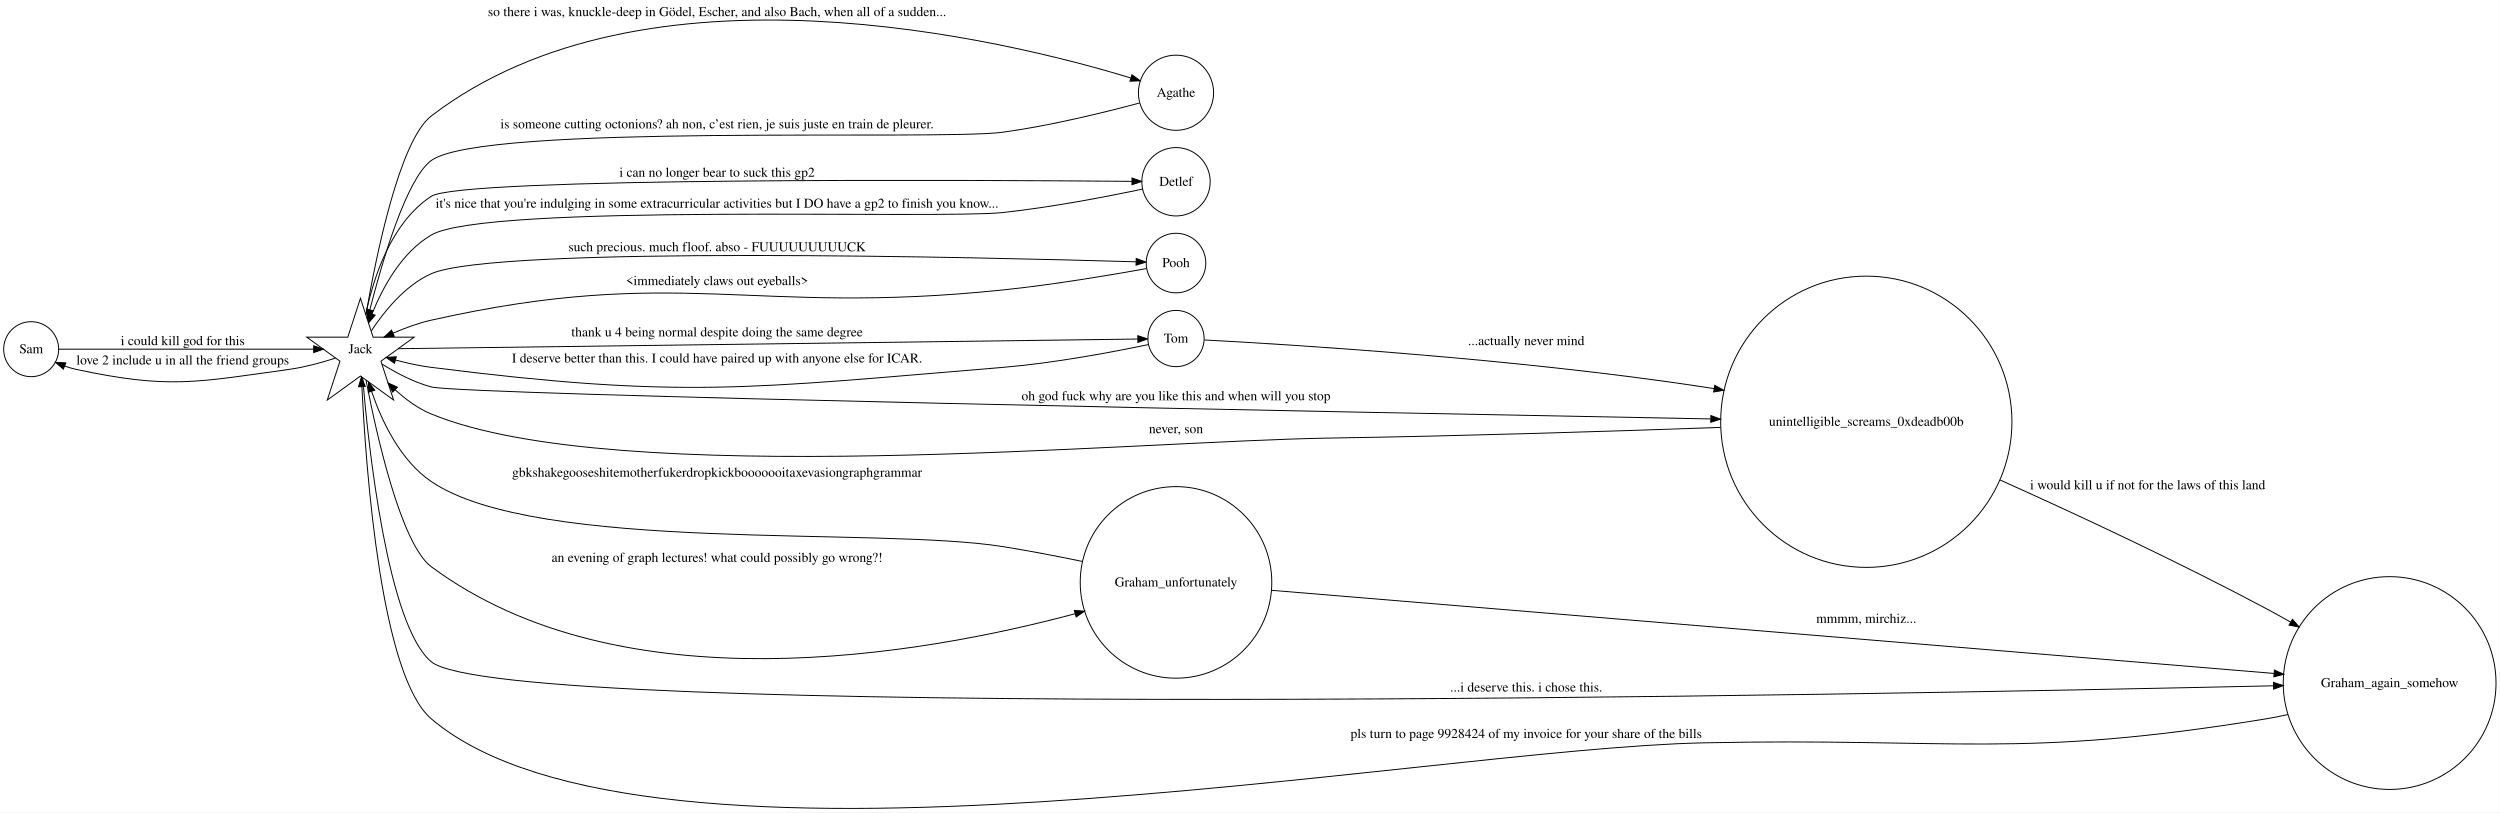
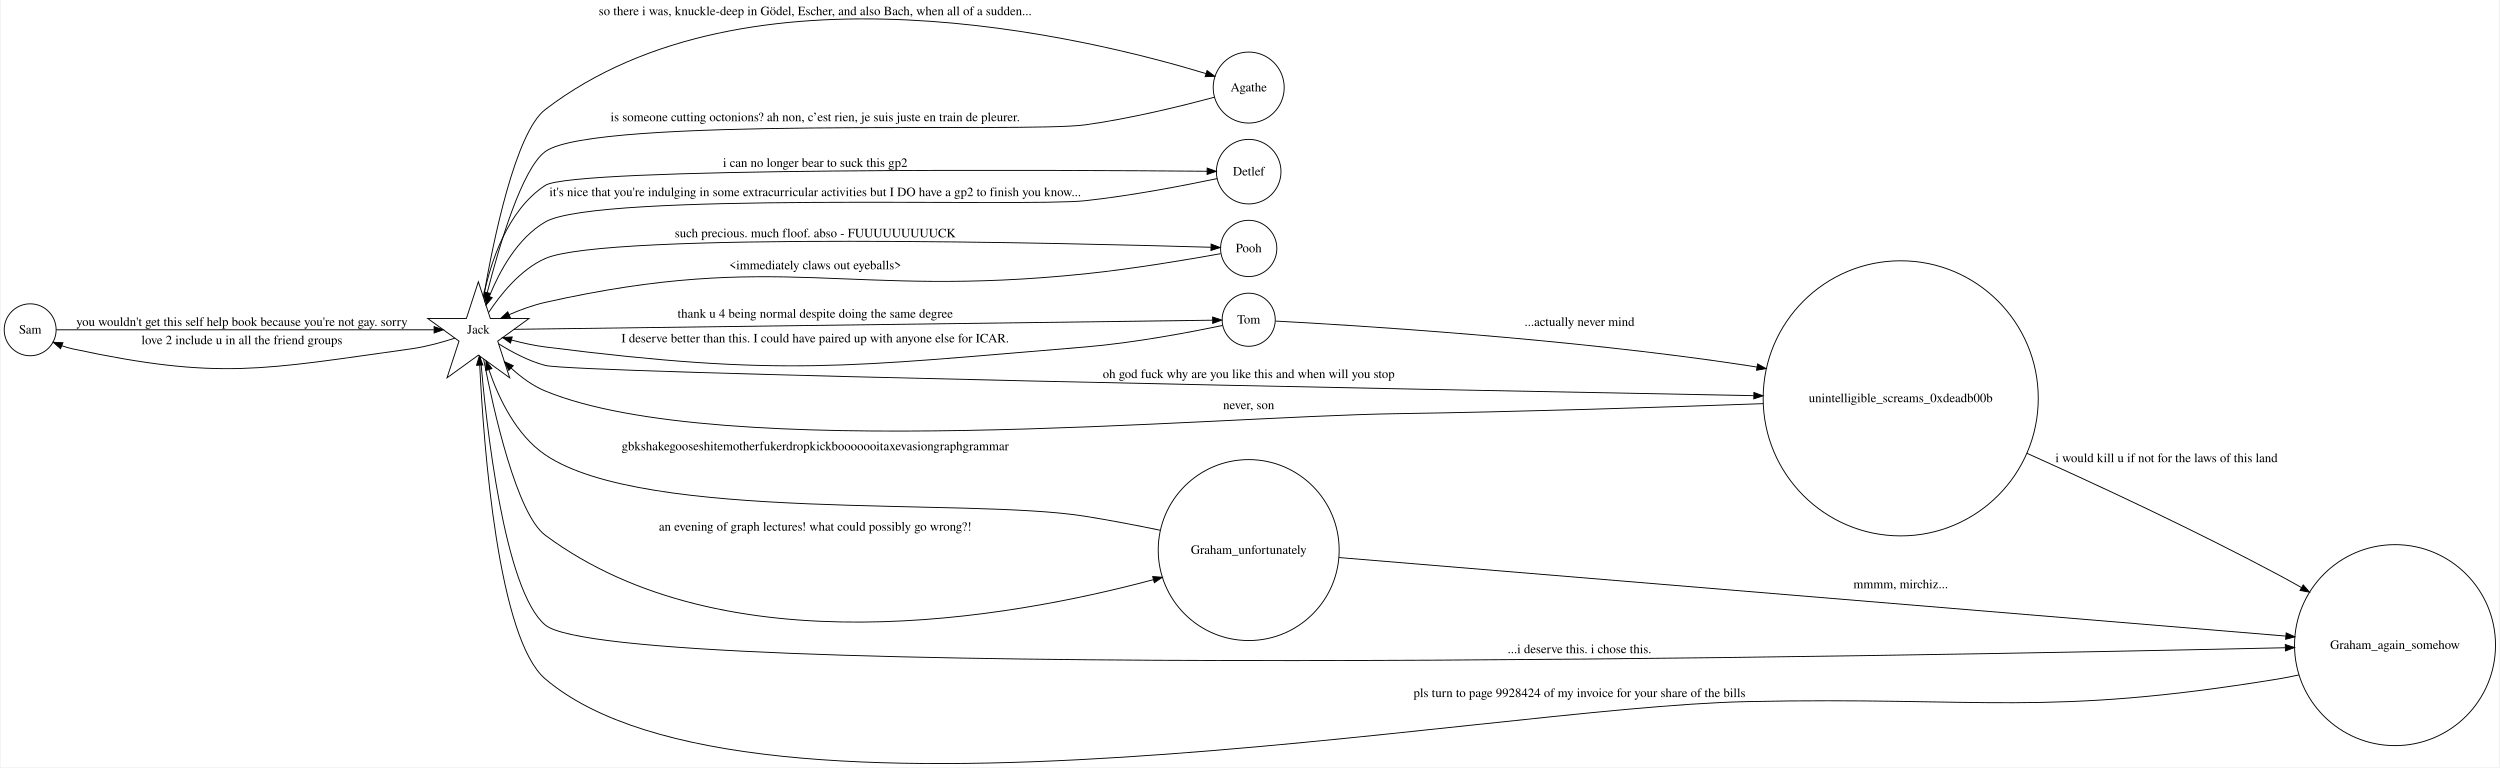
- <svg xmlns="http://www.w3.org/2000/svg" width="720pt" height="234pt" viewBox="0.00 0.00 720.00 233.98">
-   <g id="graph0" class="graph" transform="scale(.2787 .2787) rotate(0) translate(4 835.4309)">
-     <polygon fill="#ffffff" stroke="transparent" points="-4,4 -4,-835.431 2579.088,-835.431 2579.088,4 -4,4" />
+ <svg xmlns="http://www.w3.org/2000/svg" width="720pt" height="221pt" viewBox="0.00 0.00 720.00 221.13">
+   <g id="graph0" class="graph" transform="scale(.2634 .2634) rotate(0) translate(4 835.4309)">
+     <polygon fill="#ffffff" stroke="transparent" points="-4,4 -4,-835.431 2729.155,-835.431 2729.155,4 -4,4" />
    <g id="node1" class="node">
      <ellipse fill="none" stroke="#000000" cx="28.204" cy="-474.631" rx="28.409" ry="28.409" />
      <text text-anchor="middle" x="28.204" y="-470.431" font-family="Times,serif" font-size="14.00" fill="#000000">Sam</text>
    </g>
    <g id="node2" class="node">
-       <polygon fill="none" stroke="#000000" points="423.938,-487.037 381.569,-487.037 368.476,-527.185 355.384,-487.037 313.015,-487.037 347.292,-462.224 334.199,-422.076 368.476,-446.889 402.754,-422.076 389.661,-462.224 423.938,-487.037" />
-       <text text-anchor="middle" x="368.476" y="-470.431" font-family="Times,serif" font-size="14.00" fill="#000000">Jack</text>
+       <polygon fill="none" stroke="#000000" points="574.004,-487.037 531.635,-487.037 518.543,-527.185 505.45,-487.037 463.081,-487.037 497.358,-462.224 484.265,-422.076 518.543,-446.889 552.82,-422.076 539.727,-462.224 574.004,-487.037" />
+       <text text-anchor="middle" x="518.543" y="-470.431" font-family="Times,serif" font-size="14.00" fill="#000000">Jack</text>
    </g>
    <g id="edge1" class="edge">
-       <path fill="none" stroke="#000000" d="M56.63,-474.631C114.786,-474.631 247.929,-474.631 320,-474.631" />
-       <polygon fill="#000000" stroke="#000000" points="320.174,-478.131 330.174,-474.631 320.174,-471.131 320.174,-478.131" />
-       <text text-anchor="middle" x="184.827" y="-478.831" font-family="Times,serif" font-size="14.00" fill="#000000">i could kill god for this</text>
+       <path fill="none" stroke="#000000" d="M56.686,-474.631C137.426,-474.631 368.5,-474.631 469.875,-474.631" />
+       <polygon fill="#000000" stroke="#000000" points="470.138,-478.131 480.138,-474.631 470.138,-471.131 470.138,-478.131" />
+       <text text-anchor="middle" x="259.86" y="-478.831" font-family="Times,serif" font-size="14.00" fill="#000000">you wouldn't get this self help book because you're not gay. sorry</text>
    </g>
    <g id="edge12" class="edge">
-       <path fill="none" stroke="#000000" d="M342.755,-465.438C328.881,-460.962 311.347,-456.073 295.246,-453.831 198.034,-440.293 170.371,-433.226 74.407,-453.831 70.55,-454.659 66.627,-455.835 62.779,-457.212" />
+       <path fill="none" stroke="#000000" d="M492.82,-465.438C478.947,-460.962 461.413,-456.073 445.312,-453.831 282.041,-431.093 235.581,-419.225 74.407,-453.831 70.55,-454.659 66.627,-455.835 62.779,-457.212" />
      <polygon fill="#000000" stroke="#000000" points="61.42,-453.986 53.448,-460.965 64.032,-460.481 61.42,-453.986" />
-       <text text-anchor="middle" x="184.827" y="-458.831" font-family="Times,serif" font-size="14.00" fill="#000000">love 2 include u in all the friend groups</text>
+       <text text-anchor="middle" x="259.86" y="-458.831" font-family="Times,serif" font-size="14.00" fill="#000000">love 2 include u in all the friend groups</text>
    </g>
    <g id="node3" class="node">
-       <ellipse fill="none" stroke="#000000" cx="1211.249" cy="-739.631" rx="38.844" ry="38.844" />
-       <text text-anchor="middle" x="1211.249" y="-735.431" font-family="Times,serif" font-size="14.00" fill="#000000">Agathe</text>
+       <ellipse fill="none" stroke="#000000" cx="1361.315" cy="-739.631" rx="38.844" ry="38.844" />
+       <text text-anchor="middle" x="1361.315" y="-735.431" font-family="Times,serif" font-size="14.00" fill="#000000">Agathe</text>
    </g>
    <g id="edge13" class="edge">
-       <path fill="none" stroke="#000000" d="M374.157,-510.351C384.618,-571.121 408.897,-690.508 441.707,-715.631 663.051,-885.12 1034.52,-794.369 1164.578,-754.921" />
-       <polygon fill="#000000" stroke="#000000" points="1165.715,-758.233 1174.244,-751.948 1163.657,-751.542 1165.715,-758.233" />
-       <text text-anchor="middle" x="736.992" y="-818.831" font-family="Times,serif" font-size="14.00" fill="#000000">so there i was, knuckle-deep in Gödel, Escher, and also Bach, when all of a sudden...</text>
+       <path fill="none" stroke="#000000" d="M524.223,-510.351C534.684,-571.121 558.963,-690.508 591.773,-715.631 813.117,-885.12 1184.586,-794.369 1314.644,-754.921" />
+       <polygon fill="#000000" stroke="#000000" points="1315.781,-758.233 1324.31,-751.948 1313.723,-751.542 1315.781,-758.233" />
+       <text text-anchor="middle" x="887.058" y="-818.831" font-family="Times,serif" font-size="14.00" fill="#000000">so there i was, knuckle-deep in Gödel, Escher, and also Bach, when all of a sudden...</text>
    </g>
    <g id="node4" class="node">
-       <ellipse fill="none" stroke="#000000" cx="1211.249" cy="-647.631" rx="35.328" ry="35.328" />
-       <text text-anchor="middle" x="1211.249" y="-643.431" font-family="Times,serif" font-size="14.00" fill="#000000">Detlef</text>
+       <ellipse fill="none" stroke="#000000" cx="1361.315" cy="-647.631" rx="35.328" ry="35.328" />
+       <text text-anchor="middle" x="1361.315" y="-643.431" font-family="Times,serif" font-size="14.00" fill="#000000">Detlef</text>
    </g>
    <g id="edge14" class="edge">
-       <path fill="none" stroke="#000000" d="M373.963,-510.683C381.807,-548.313 400.182,-605.535 441.707,-632.631 472.095,-652.459 1005.018,-649.437 1165.737,-648.067" />
-       <polygon fill="#000000" stroke="#000000" points="1165.806,-651.567 1175.775,-647.98 1165.745,-644.567 1165.806,-651.567" />
-       <text text-anchor="middle" x="736.992" y="-652.831" font-family="Times,serif" font-size="14.00" fill="#000000">i can no longer bear to suck this gp2</text>
+       <path fill="none" stroke="#000000" d="M524.029,-510.683C531.873,-548.313 550.248,-605.535 591.773,-632.631 622.161,-652.459 1155.084,-649.437 1315.803,-648.067" />
+       <polygon fill="#000000" stroke="#000000" points="1315.872,-651.567 1325.841,-647.98 1315.811,-644.567 1315.872,-651.567" />
+       <text text-anchor="middle" x="887.058" y="-652.831" font-family="Times,serif" font-size="14.00" fill="#000000">i can no longer bear to suck this gp2</text>
    </g>
    <g id="node5" class="node">
-       <ellipse fill="none" stroke="#000000" cx="1211.249" cy="-563.631" rx="30.781" ry="30.781" />
-       <text text-anchor="middle" x="1211.249" y="-559.431" font-family="Times,serif" font-size="14.00" fill="#000000">Pooh</text>
+       <ellipse fill="none" stroke="#000000" cx="1361.315" cy="-563.631" rx="30.781" ry="30.781" />
+       <text text-anchor="middle" x="1361.315" y="-559.431" font-family="Times,serif" font-size="14.00" fill="#000000">Pooh</text>
    </g>
    <g id="edge15" class="edge">
-       <path fill="none" stroke="#000000" d="M379.711,-493.543C392.165,-512.474 414.178,-540.482 441.707,-552.631 508.333,-582.034 1019.607,-569.334 1169.855,-564.918" />
-       <polygon fill="#000000" stroke="#000000" points="1170.146,-568.411 1180.038,-564.615 1169.938,-561.414 1170.146,-568.411" />
-       <text text-anchor="middle" x="736.992" y="-575.831" font-family="Times,serif" font-size="14.00" fill="#000000">such precious. much floof. abso - FUUUUUUUUUCK</text>
+       <path fill="none" stroke="#000000" d="M529.777,-493.543C542.231,-512.474 564.244,-540.482 591.773,-552.631 658.399,-582.034 1169.673,-569.334 1319.921,-564.918" />
+       <polygon fill="#000000" stroke="#000000" points="1320.212,-568.411 1330.104,-564.615 1320.004,-561.414 1320.212,-568.411" />
+       <text text-anchor="middle" x="887.058" y="-575.831" font-family="Times,serif" font-size="14.00" fill="#000000">such precious. much floof. abso - FUUUUUUUUUCK</text>
    </g>
    <g id="node6" class="node">
-       <ellipse fill="none" stroke="#000000" cx="1211.249" cy="-485.631" rx="29.055" ry="29.055" />
-       <text text-anchor="middle" x="1211.249" y="-481.431" font-family="Times,serif" font-size="14.00" fill="#000000">Tom</text>
+       <ellipse fill="none" stroke="#000000" cx="1361.315" cy="-485.631" rx="29.055" ry="29.055" />
+       <text text-anchor="middle" x="1361.315" y="-481.431" font-family="Times,serif" font-size="14.00" fill="#000000">Tom</text>
    </g>
    <g id="edge16" class="edge">
-       <path fill="none" stroke="#000000" d="M407.435,-475.139C548.151,-476.976 1029.295,-483.256 1171.414,-485.111" />
-       <polygon fill="#000000" stroke="#000000" points="1171.774,-488.616 1181.819,-485.247 1171.866,-481.616 1171.774,-488.616" />
-       <text text-anchor="middle" x="736.992" y="-487.831" font-family="Times,serif" font-size="14.00" fill="#000000">thank u 4 being normal despite doing the same degree</text>
+       <path fill="none" stroke="#000000" d="M557.501,-475.139C698.217,-476.976 1179.361,-483.256 1321.48,-485.111" />
+       <polygon fill="#000000" stroke="#000000" points="1321.84,-488.616 1331.885,-485.247 1321.932,-481.616 1321.84,-488.616" />
+       <text text-anchor="middle" x="887.058" y="-487.831" font-family="Times,serif" font-size="14.00" fill="#000000">thank u 4 being normal despite doing the same degree</text>
    </g>
    <g id="node7" class="node">
-       <ellipse fill="none" stroke="#000000" cx="1924.581" cy="-399.631" rx="150.489" ry="150.489" />
-       <text text-anchor="middle" x="1924.581" y="-395.431" font-family="Times,serif" font-size="14.00" fill="#000000">unintelligible_screams_0xdeadb00b</text>
+       <ellipse fill="none" stroke="#000000" cx="2074.646" cy="-399.631" rx="150.489" ry="150.489" />
+       <text text-anchor="middle" x="2074.646" y="-395.431" font-family="Times,serif" font-size="14.00" fill="#000000">unintelligible_screams_0xdeadb00b</text>
    </g>
    <g id="edge19" class="edge">
-       <path fill="none" stroke="#000000" d="M390.751,-459.245C404.708,-450.524 423.456,-440.424 441.707,-435.631 473.293,-427.336 1386.326,-409.575 1763.73,-402.564" />
-       <polygon fill="#000000" stroke="#000000" points="1763.983,-406.06 1773.916,-402.375 1763.853,-399.062 1763.983,-406.06" />
-       <text text-anchor="middle" x="1211.249" y="-421.831" font-family="Times,serif" font-size="14.00" fill="#000000">oh god fuck why are you like this and when will you stop</text>
+       <path fill="none" stroke="#000000" d="M540.817,-459.245C554.774,-450.524 573.522,-440.424 591.773,-435.631 623.359,-427.336 1536.392,-409.575 1913.796,-402.564" />
+       <polygon fill="#000000" stroke="#000000" points="1914.049,-406.06 1923.982,-402.375 1913.919,-399.062 1914.049,-406.06" />
+       <text text-anchor="middle" x="1361.315" y="-421.831" font-family="Times,serif" font-size="14.00" fill="#000000">oh god fuck why are you like this and when will you stop</text>
    </g>
    <g id="node8" class="node">
-       <ellipse fill="none" stroke="#000000" cx="1211.249" cy="-233.631" rx="98.98" ry="98.98" />
-       <text text-anchor="middle" x="1211.249" y="-229.431" font-family="Times,serif" font-size="14.00" fill="#000000">Graham_unfortunately</text>
+       <ellipse fill="none" stroke="#000000" cx="1361.315" cy="-233.631" rx="98.98" ry="98.98" />
+       <text text-anchor="middle" x="1361.315" y="-229.431" font-family="Times,serif" font-size="14.00" fill="#000000">Graham_unfortunately</text>
    </g>
    <g id="edge17" class="edge">
-       <path fill="none" stroke="#000000" d="M374.24,-442.589C385.091,-386.236 410.312,-273.131 441.707,-249.831 637.993,-104.156 946.668,-158.388 1106.906,-201.224" />
-       <polygon fill="#000000" stroke="#000000" points="1106.206,-204.66 1116.773,-203.897 1108.036,-197.904 1106.206,-204.66" />
-       <text text-anchor="middle" x="736.992" y="-254.831" font-family="Times,serif" font-size="14.00" fill="#000000">an evening of graph lectures! what could possibly go wrong?!</text>
+       <path fill="none" stroke="#000000" d="M524.306,-442.589C535.157,-386.236 560.378,-273.131 591.773,-249.831 788.059,-104.156 1096.734,-158.388 1256.972,-201.224" />
+       <polygon fill="#000000" stroke="#000000" points="1256.272,-204.66 1266.839,-203.897 1258.102,-197.904 1256.272,-204.66" />
+       <text text-anchor="middle" x="887.058" y="-254.831" font-family="Times,serif" font-size="14.00" fill="#000000">an evening of graph lectures! what could possibly go wrong?!</text>
    </g>
    <g id="node9" class="node">
-       <ellipse fill="none" stroke="#000000" cx="2465.37" cy="-129.631" rx="109.938" ry="109.938" />
-       <text text-anchor="middle" x="2465.37" y="-125.431" font-family="Times,serif" font-size="14.00" fill="#000000">Graham_again_somehow</text>
+       <ellipse fill="none" stroke="#000000" cx="2615.436" cy="-129.631" rx="109.938" ry="109.938" />
+       <text text-anchor="middle" x="2615.436" y="-125.431" font-family="Times,serif" font-size="14.00" fill="#000000">Graham_again_somehow</text>
    </g>
    <g id="edge18" class="edge">
-       <path fill="none" stroke="#000000" d="M370.694,-445.247C376.812,-372.899 396.561,-189.294 441.707,-151.631 514.968,-90.513 1921.097,-117.28 2345.259,-126.787" />
-       <polygon fill="#000000" stroke="#000000" points="2345.323,-130.29 2355.399,-127.016 2345.48,-123.291 2345.323,-130.29" />
-       <text text-anchor="middle" x="1573.153" y="-120.831" font-family="Times,serif" font-size="14.00" fill="#000000">...i deserve this. i chose this.</text>
+       <path fill="none" stroke="#000000" d="M520.76,-445.247C526.878,-372.899 546.627,-189.294 591.773,-151.631 665.034,-90.513 2071.163,-117.28 2495.325,-126.787" />
+       <polygon fill="#000000" stroke="#000000" points="2495.389,-130.29 2505.465,-127.016 2495.546,-123.291 2495.389,-130.29" />
+       <text text-anchor="middle" x="1723.219" y="-120.831" font-family="Times,serif" font-size="14.00" fill="#000000">...i deserve this. i chose this.</text>
    </g>
    <g id="edge2" class="edge">
-       <path fill="none" stroke="#000000" d="M1173.548,-729.013C1137.57,-719.365 1081.686,-705.631 1032.277,-698.831 967.192,-689.873 494.775,-708.363 441.707,-669.631 416.171,-650.994 391.357,-566.853 378.19,-515.379" />
-       <polygon fill="#000000" stroke="#000000" points="381.551,-514.391 375.715,-505.548 374.763,-516.1 381.551,-514.391" />
-       <text text-anchor="middle" x="736.992" y="-702.831" font-family="Times,serif" font-size="14.00" fill="#000000">is someone cutting octonions? ah non, c’est rien, je suis juste en train de pleurer.</text>
+       <path fill="none" stroke="#000000" d="M1323.614,-729.013C1287.636,-719.365 1231.752,-705.631 1182.343,-698.831 1117.258,-689.873 644.841,-708.363 591.773,-669.631 566.237,-650.994 541.423,-566.853 528.256,-515.379" />
+       <polygon fill="#000000" stroke="#000000" points="531.617,-514.391 525.781,-505.548 524.829,-516.1 531.617,-514.391" />
+       <text text-anchor="middle" x="887.058" y="-702.831" font-family="Times,serif" font-size="14.00" fill="#000000">is someone cutting octonions? ah non, c’est rien, je suis juste en train de pleurer.</text>
    </g>
    <g id="edge3" class="edge">
-       <path fill="none" stroke="#000000" d="M1176.805,-640.067C1140.915,-632.526 1082.949,-621.302 1032.277,-615.831 966.987,-608.781 498.456,-625.677 441.707,-592.631 411.141,-574.832 391.558,-538.682 380.409,-511.058" />
-       <polygon fill="#000000" stroke="#000000" points="383.663,-509.769 376.813,-501.687 377.128,-512.277 383.663,-509.769" />
-       <text text-anchor="middle" x="736.992" y="-620.831" font-family="Times,serif" font-size="14.00" fill="#000000">it's nice that you're indulging in some extracurricular activities but I DO have a gp2 to finish you know...</text>
+       <path fill="none" stroke="#000000" d="M1326.871,-640.067C1290.981,-632.526 1233.015,-621.302 1182.343,-615.831 1117.053,-608.781 648.522,-625.677 591.773,-592.631 561.207,-574.832 541.625,-538.682 530.475,-511.058" />
+       <polygon fill="#000000" stroke="#000000" points="533.729,-509.769 526.879,-501.687 527.194,-512.277 533.729,-509.769" />
+       <text text-anchor="middle" x="887.058" y="-620.831" font-family="Times,serif" font-size="14.00" fill="#000000">it's nice that you're indulging in some extracurricular activities but I DO have a gp2 to finish you know...</text>
    </g>
    <g id="edge4" class="edge">
-       <path fill="none" stroke="#000000" d="M1180.653,-557.911C1145.117,-551.492 1084.665,-541.269 1032.277,-535.831 770.841,-508.691 698.168,-562.195 441.707,-504.631 428.379,-501.639 414.358,-496.447 402.192,-491.214" />
-       <polygon fill="#000000" stroke="#000000" points="403.44,-487.938 392.883,-487.05 400.582,-494.327 403.44,-487.938" />
-       <text text-anchor="middle" x="736.992" y="-540.831" font-family="Times,serif" font-size="14.00" fill="#000000">&lt;immediately claws out eyeballs&gt;</text>
+       <path fill="none" stroke="#000000" d="M1330.719,-557.911C1295.183,-551.492 1234.73,-541.269 1182.343,-535.831 920.907,-508.691 848.234,-562.195 591.773,-504.631 578.445,-501.639 564.424,-496.447 552.259,-491.214" />
+       <polygon fill="#000000" stroke="#000000" points="553.506,-487.938 542.949,-487.05 550.648,-494.327 553.506,-487.938" />
+       <text text-anchor="middle" x="887.058" y="-540.831" font-family="Times,serif" font-size="14.00" fill="#000000">&lt;immediately claws out eyeballs&gt;</text>
    </g>
    <g id="edge6" class="edge">
-       <path fill="none" stroke="#000000" d="M1182.604,-479.36C1147.417,-472.006 1085.801,-460.257 1032.277,-455.831 770.694,-434.202 702.114,-422.938 441.707,-455.831 429.52,-457.37 416.457,-460.297 404.786,-463.39" />
-       <polygon fill="#000000" stroke="#000000" points="403.646,-460.074 394.947,-466.121 405.518,-466.819 403.646,-460.074" />
-       <text text-anchor="middle" x="736.992" y="-460.831" font-family="Times,serif" font-size="14.00" fill="#000000">I deserve better than this. I could have paired up with anyone else for ICAR.</text>
+       <path fill="none" stroke="#000000" d="M1332.67,-479.36C1297.483,-472.006 1235.867,-460.257 1182.343,-455.831 920.76,-434.202 852.179,-422.938 591.773,-455.831 579.586,-457.37 566.523,-460.297 554.852,-463.39" />
+       <polygon fill="#000000" stroke="#000000" points="553.712,-460.074 545.013,-466.121 555.584,-466.819 553.712,-460.074" />
+       <text text-anchor="middle" x="887.058" y="-460.831" font-family="Times,serif" font-size="14.00" fill="#000000">I deserve better than this. I could have paired up with anyone else for ICAR.</text>
    </g>
    <g id="edge5" class="edge">
-       <path fill="none" stroke="#000000" d="M1240.632,-484.167C1322.59,-479.819 1560.526,-465.388 1756.086,-435.631 1759.778,-435.069 1763.511,-434.477 1767.271,-433.858" />
-       <polygon fill="#000000" stroke="#000000" points="1768.007,-437.283 1777.282,-432.16 1766.837,-430.381 1768.007,-437.283" />
-       <text text-anchor="middle" x="1573.153" y="-478.831" font-family="Times,serif" font-size="14.00" fill="#000000">...actually never mind</text>
+       <path fill="none" stroke="#000000" d="M1390.698,-484.167C1472.656,-479.819 1710.592,-465.388 1906.152,-435.631 1909.844,-435.069 1913.577,-434.477 1917.337,-433.858" />
+       <polygon fill="#000000" stroke="#000000" points="1918.073,-437.283 1927.348,-432.16 1916.903,-430.381 1918.073,-437.283" />
+       <text text-anchor="middle" x="1723.219" y="-478.831" font-family="Times,serif" font-size="14.00" fill="#000000">...actually never mind</text>
    </g>
    <g id="edge11" class="edge">
-       <path fill="none" stroke="#000000" d="M1773.982,-393.815C1662.944,-389.827 1508.2,-384.898 1372.22,-382.831 1165.39,-379.686 632.96,-328.822 441.707,-407.631 427.985,-413.285 415.208,-422.718 404.292,-432.747" />
-       <polygon fill="#000000" stroke="#000000" points="401.806,-430.283 397.044,-439.747 406.669,-435.318 401.806,-430.283" />
-       <text text-anchor="middle" x="1211.249" y="-387.831" font-family="Times,serif" font-size="14.00" fill="#000000">never, son</text>
+       <path fill="none" stroke="#000000" d="M1924.048,-393.815C1813.01,-389.827 1658.266,-384.898 1522.286,-382.831 1315.456,-379.686 783.026,-328.822 591.773,-407.631 578.051,-413.285 565.274,-422.718 554.358,-432.747" />
+       <polygon fill="#000000" stroke="#000000" points="551.872,-430.283 547.11,-439.747 556.735,-435.318 551.872,-430.283" />
+       <text text-anchor="middle" x="1361.315" y="-387.831" font-family="Times,serif" font-size="14.00" fill="#000000">never, son</text>
    </g>
    <g id="edge10" class="edge">
-       <path fill="none" stroke="#000000" d="M2062.641,-339.518C2143.767,-303.113 2247.721,-254.577 2337.651,-206.631 2345.959,-202.201 2354.485,-197.476 2362.998,-192.629" />
-       <polygon fill="#000000" stroke="#000000" points="2364.928,-195.557 2371.856,-187.541 2361.441,-189.487 2364.928,-195.557" />
-       <text text-anchor="middle" x="2215.363" y="-329.831" font-family="Times,serif" font-size="14.00" fill="#000000">i would kill u if not for the laws of this land</text>
+       <path fill="none" stroke="#000000" d="M2212.707,-339.518C2293.833,-303.113 2397.787,-254.577 2487.717,-206.631 2496.026,-202.201 2504.551,-197.476 2513.064,-192.629" />
+       <polygon fill="#000000" stroke="#000000" points="2514.994,-195.557 2521.922,-187.541 2511.507,-189.487 2514.994,-195.557" />
+       <text text-anchor="middle" x="2365.429" y="-329.831" font-family="Times,serif" font-size="14.00" fill="#000000">i would kill u if not for the laws of this land</text>
    </g>
    <g id="edge8" class="edge">
-       <path fill="none" stroke="#000000" d="M1114.48,-255.305C1087.922,-260.797 1059.065,-266.347 1032.277,-270.631 901.85,-291.49 550.996,-263.654 441.707,-337.831 409.828,-359.468 390.712,-399.627 380.049,-430.859" />
-       <polygon fill="#000000" stroke="#000000" points="376.629,-430.059 376.878,-440.651 383.289,-432.215 376.629,-430.059" />
-       <text text-anchor="middle" x="736.992" y="-342.831" font-family="Times,serif" font-size="14.00" fill="#000000">gbkshakegooseshitemotherfukerdropkickbooooooitaxevasiongraphgrammar</text>
+       <path fill="none" stroke="#000000" d="M1264.546,-255.305C1237.988,-260.797 1209.131,-266.347 1182.343,-270.631 1051.916,-291.49 701.062,-263.654 591.773,-337.831 559.894,-359.468 540.778,-399.627 530.115,-430.859" />
+       <polygon fill="#000000" stroke="#000000" points="526.695,-430.059 526.944,-440.651 533.355,-432.215 526.695,-430.059" />
+       <text text-anchor="middle" x="887.058" y="-342.831" font-family="Times,serif" font-size="14.00" fill="#000000">gbkshakegooseshitemotherfukerdropkickbooooooitaxevasiongraphgrammar</text>
    </g>
    <g id="edge7" class="edge">
-       <path fill="none" stroke="#000000" d="M1309.919,-225.448C1537.64,-206.564 2099.215,-159.995 2345.895,-139.539" />
-       <polygon fill="#000000" stroke="#000000" points="2346.293,-143.018 2355.97,-138.703 2345.715,-136.042 2346.293,-143.018" />
-       <text text-anchor="middle" x="1924.581" y="-191.831" font-family="Times,serif" font-size="14.00" fill="#000000">mmmm, mirchiz...</text>
+       <path fill="none" stroke="#000000" d="M1459.985,-225.448C1687.706,-206.564 2249.281,-159.995 2495.961,-139.539" />
+       <polygon fill="#000000" stroke="#000000" points="2496.359,-143.018 2506.036,-138.703 2495.781,-136.042 2496.359,-143.018" />
+       <text text-anchor="middle" x="2074.646" y="-191.831" font-family="Times,serif" font-size="14.00" fill="#000000">mmmm, mirchiz...</text>
    </g>
    <g id="edge9" class="edge">
-       <path fill="none" stroke="#000000" d="M2360.234,-97.041C2352.637,-95.344 2345.055,-93.843 2337.651,-92.631 2082.343,-50.827 2014.735,-73.343 1756.086,-67.831 1464.016,-61.606 664.435,96.409 441.707,-92.631 389.885,-136.615 374.281,-347.655 369.979,-435.808" />
-       <polygon fill="#000000" stroke="#000000" points="366.477,-435.778 369.509,-445.93 373.47,-436.103 366.477,-435.778" />
-       <text text-anchor="middle" x="1573.153" y="-72.831" font-family="Times,serif" font-size="14.00" fill="#000000">pls turn to page 9928424 of my invoice for your share of the bills</text>
+       <path fill="none" stroke="#000000" d="M2510.3,-97.041C2502.703,-95.344 2495.121,-93.843 2487.717,-92.631 2232.409,-50.827 2164.801,-73.343 1906.152,-67.831 1614.082,-61.606 814.501,96.409 591.773,-92.631 539.951,-136.615 524.347,-347.655 520.045,-435.808" />
+       <polygon fill="#000000" stroke="#000000" points="516.543,-435.778 519.575,-445.93 523.536,-436.103 516.543,-435.778" />
+       <text text-anchor="middle" x="1723.219" y="-72.831" font-family="Times,serif" font-size="14.00" fill="#000000">pls turn to page 9928424 of my invoice for your share of the bills</text>
    </g>
  </g>
</svg>
